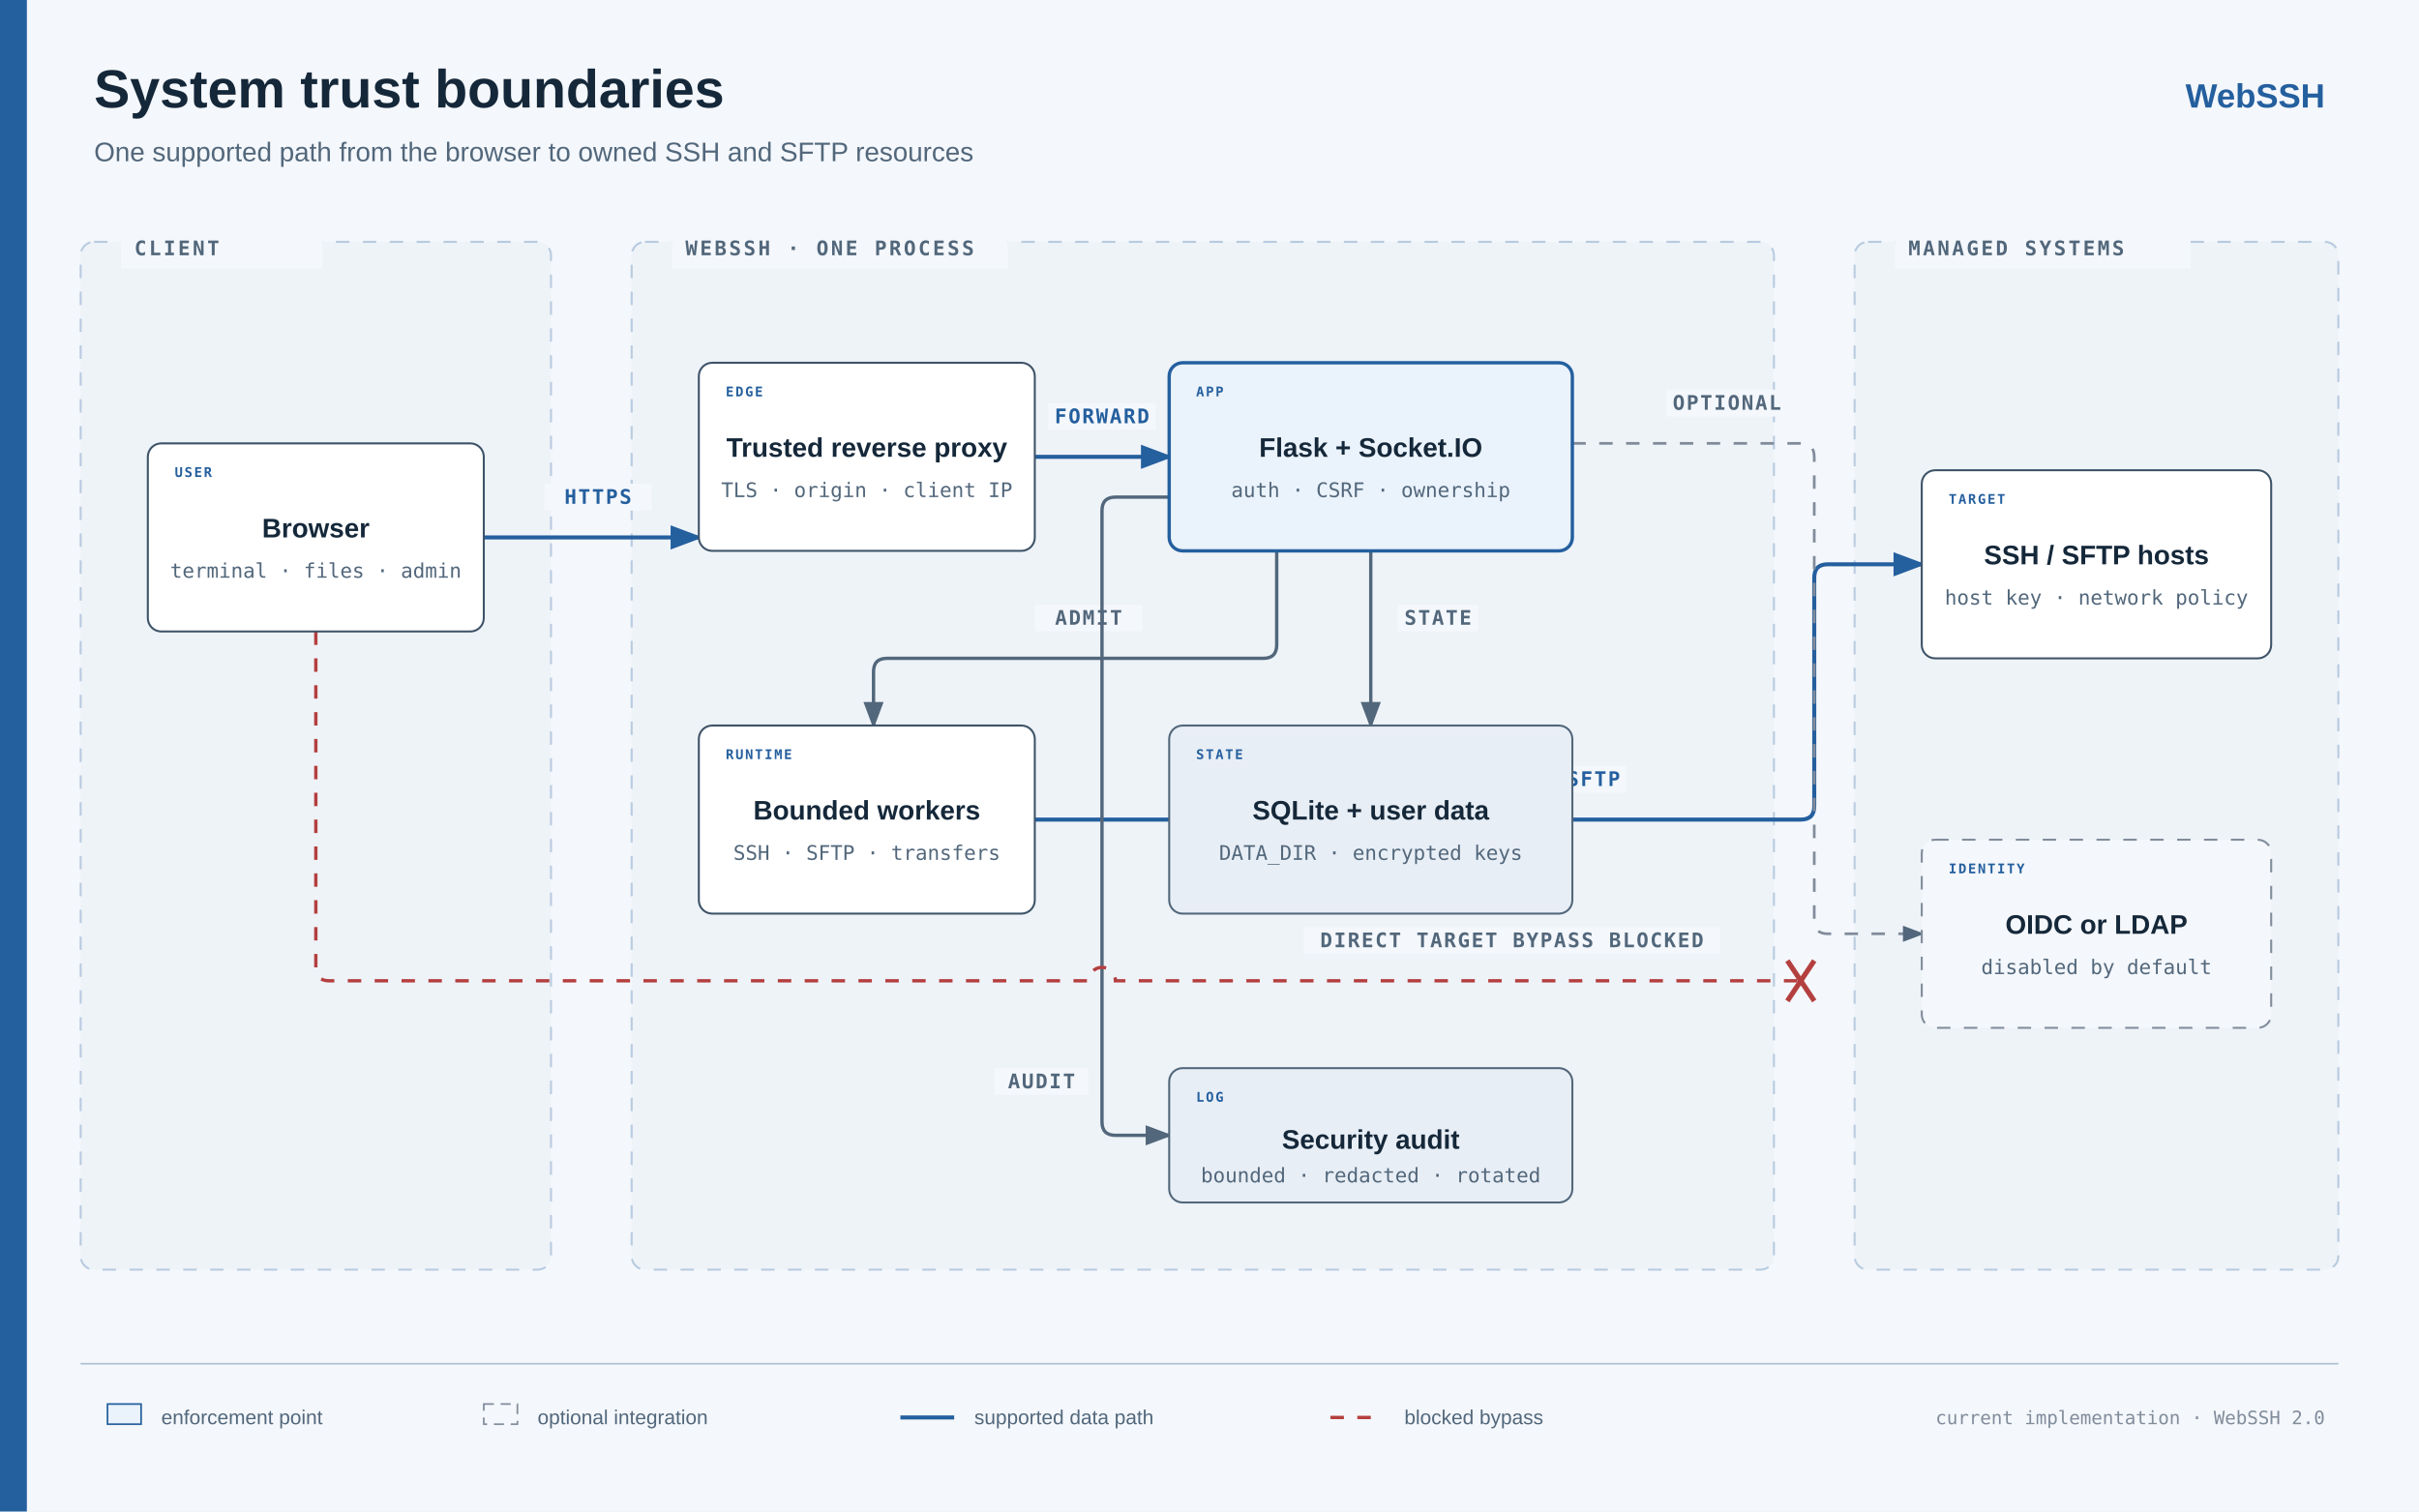
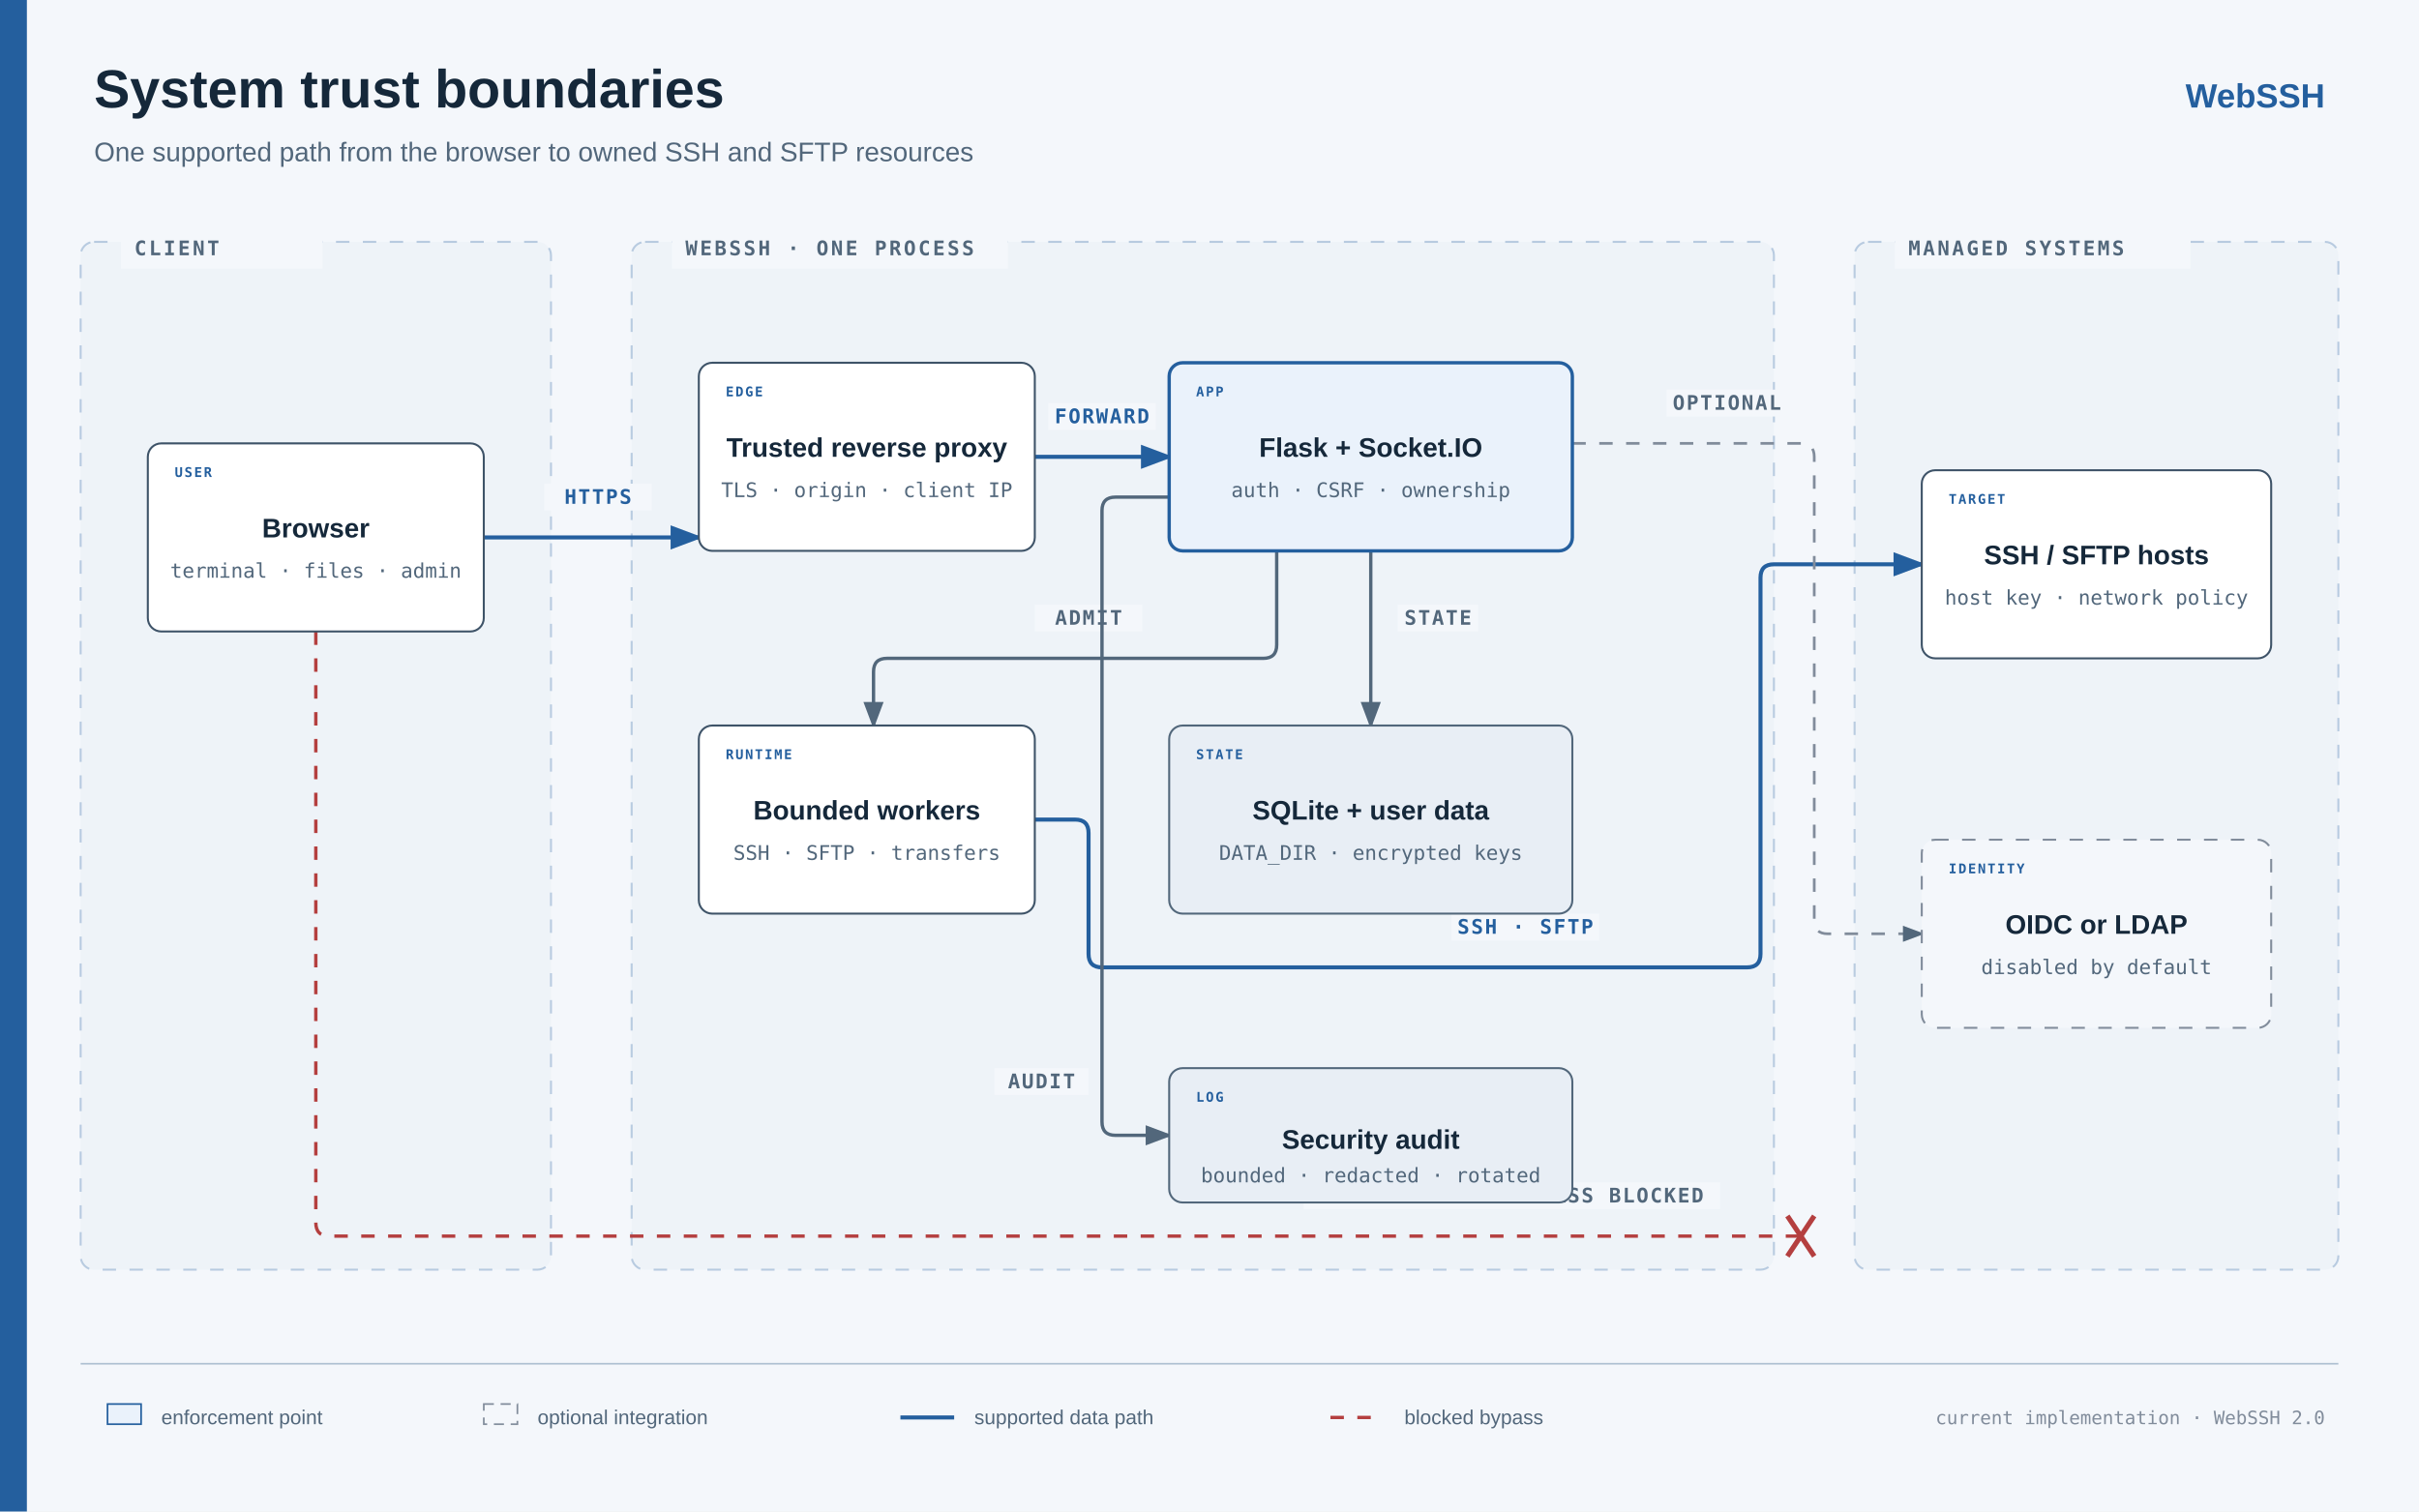
<svg xmlns="http://www.w3.org/2000/svg" viewBox="0 0 1440 900" role="img" aria-labelledby="system-trust-boundaries-title system-trust-boundaries-desc">
  <defs>
    <style>
      .title{font:700 32px "Segoe UI",Arial,sans-serif;fill:#15283a}.subtitle{font:16px "Segoe UI",Arial,sans-serif;fill:#52677b}.brand{font:700 20px "Segoe UI",Arial,sans-serif;fill:#245f9e}.zone{fill:rgba(36,95,158,.025);stroke:rgba(36,95,158,.28);stroke-width:1.2;stroke-dasharray:8 8}.zone-label{font:600 12px "Cascadia Mono",Consolas,monospace;letter-spacing:.12em;fill:#52677b}.node{fill:#fff;stroke:#3e5368;stroke-width:1.2}.focal{fill:#eaf2fb;stroke:#245f9e;stroke-width:2}.store{fill:#e8eef5;stroke:#52677b;stroke-width:1.2}.optional{fill:#f4f7fb;stroke:#818c9b;stroke-width:1.2;stroke-dasharray:8 8}.node-title{font:600 16px "Segoe UI",Arial,sans-serif;fill:#15283a}.node-sub{font:12px "Cascadia Mono",Consolas,monospace;fill:#52677b}.tag{font:600 8px "Cascadia Mono",Consolas,monospace;letter-spacing:.12em;fill:#245f9e}.flow{fill:none;stroke:#52677b;stroke-width:2;marker-end:url(#system-arrow)}.link{fill:none;stroke:#245f9e;stroke-width:2.4;marker-end:url(#system-arrow-link)}.passive{fill:none;stroke:#818c9b;stroke-width:1.6;stroke-dasharray:8 8;marker-end:url(#system-arrow)}.blocked{fill:none;stroke:#b43f3f;stroke-width:2;stroke-dasharray:8 8}.arrow-label{font:600 12px "Cascadia Mono",Consolas,monospace;letter-spacing:.08em;fill:#52677b}.arrow-label-blue{font:600 12px "Cascadia Mono",Consolas,monospace;letter-spacing:.08em;fill:#245f9e}.legend{font:12px "Segoe UI",Arial,sans-serif;fill:#52677b}.source{font:11px "Cascadia Mono",Consolas,monospace;fill:#818c9b}
    </style>
    <marker id="system-arrow" markerWidth="8" markerHeight="6" refX="7" refY="3" orient="auto">
      <polygon points="0 0,8 3,0 6" fill="#52677b" />
    </marker>
    <marker id="system-arrow-link" markerWidth="8" markerHeight="6" refX="7" refY="3" orient="auto">
      <polygon points="0 0,8 3,0 6" fill="#245f9e" />
    </marker>
  </defs>
  <rect width="1440" height="900" fill="#f4f7fb" />
  <rect x="0" y="0" width="16" height="900" fill="#245f9e" />
  <text class="title" x="56" y="64">System trust boundaries</text>
  <text class="subtitle" x="56" y="96">One supported path from the browser to owned SSH and SFTP resources</text>
  <text class="brand" x="1384" y="64" text-anchor="end">WebSSH</text>
  <rect class="zone" x="48" y="144" width="280" height="612" rx="8" />
  <rect x="72" y="136" width="120" height="24" fill="#f4f7fb" />
  <text class="zone-label" x="80" y="152">CLIENT</text>
  <rect class="zone" x="376" y="144" width="680" height="612" rx="8" />
  <rect x="400" y="136" width="200" height="24" fill="#f4f7fb" />
  <text class="zone-label" x="408" y="152">WEBSSH · ONE PROCESS</text>
  <rect class="zone" x="1104" y="144" width="288" height="612" rx="8" />
  <rect x="1128" y="136" width="176" height="24" fill="#f4f7fb" />
  <text class="zone-label" x="1136" y="152">MANAGED SYSTEMS</text>
  <line class="link" x1="288" y1="320" x2="416" y2="320" />
  <rect x="324" y="288" width="64" height="16" fill="#f4f7fb" />
  <text class="arrow-label-blue" x="356" y="300" text-anchor="middle">HTTPS</text>
  <line class="link" x1="616" y1="272" x2="696" y2="272" />
  <rect x="624" y="240" width="64" height="16" fill="#f4f7fb" />
  <text class="arrow-label-blue" x="656" y="252" text-anchor="middle">FORWARD</text>
  <path class="flow" d="M 760 328 V 384 Q 760 392 752 392 H 528 Q 520 392 520 400 V 432" />
  <rect x="616" y="360" width="64" height="16" fill="#f4f7fb" />
  <text class="arrow-label" x="648" y="372" text-anchor="middle">ADMIT</text>
  <line class="flow" x1="816" y1="328" x2="816" y2="432" />
  <rect x="832" y="360" width="48" height="16" fill="#f4f7fb" />
  <text class="arrow-label" x="856" y="372" text-anchor="middle">STATE</text>
-   <path class="link" d="M 616 488 H 1072 Q 1080 488 1080 480 V 344 Q 1080 336 1088 336 H 1144" />
-   <rect x="880" y="456" width="88" height="16" fill="#f4f7fb" />
-   <text class="arrow-label-blue" x="924" y="468" text-anchor="middle">SSH · SFTP</text>
+   <path class="link" d="M 616 488 H 640 Q 648 488 648 496 V 568 Q 648 576 656 576 H 1040 Q 1048 576 1048 568 V 344 Q 1048 336 1056 336 H 1144" />
+   <rect x="864" y="544" width="88" height="16" fill="#f4f7fb" />
+   <text class="arrow-label-blue" x="908" y="556" text-anchor="middle">SSH · SFTP</text>
  <path class="passive" d="M 936 264 H 1072 Q 1080 264 1080 272 V 548 Q 1080 556 1088 556 H 1144" />
  <rect x="992" y="232" width="72" height="16" fill="#f4f7fb" />
  <text class="arrow-label" x="1028" y="244" text-anchor="middle">OPTIONAL</text>
  <path class="flow" d="M 696 296 H 664 Q 656 296 656 304 V 668 Q 656 676 664 676 H 696" />
  <rect x="592" y="636" width="56" height="16" fill="#f4f7fb" />
  <text class="arrow-label" x="620" y="648" text-anchor="middle">AUDIT</text>
-   <path class="blocked" d="M 188 376 V 576 Q 188 584 196 584 H 648 a 8 8 0 0 1 16 0 H 1072" />
-   <line x1="1064" y1="572" x2="1080" y2="596" stroke="#b43f3f" stroke-width="3" />
-   <line x1="1080" y1="572" x2="1064" y2="596" stroke="#b43f3f" stroke-width="3" />
-   <rect x="776" y="552" width="248" height="16" fill="#f4f7fb" />
-   <text x="900" y="564" text-anchor="middle" class="arrow-label" fill="#b43f3f">DIRECT TARGET BYPASS BLOCKED</text>
+   <path class="blocked" d="M 188 376 V 728 Q 188 736 196 736 H 1072" />
+   <line x1="1064" y1="724" x2="1080" y2="748" stroke="#b43f3f" stroke-width="3" />
+   <line x1="1080" y1="724" x2="1064" y2="748" stroke="#b43f3f" stroke-width="3" />
+   <rect x="776" y="704" width="248" height="16" fill="#f4f7fb" />
+   <text x="900" y="716" text-anchor="middle" class="arrow-label" fill="#b43f3f">DIRECT TARGET BYPASS BLOCKED</text>
  <rect class="node" x="88" y="264" width="200" height="112" rx="8" />
  <text class="tag" x="104" y="284">USER</text>
  <text class="node-title" x="188" y="320" text-anchor="middle">Browser</text>
  <text class="node-sub" x="188" y="344" text-anchor="middle">terminal · files · admin</text>
  <rect class="node" x="416" y="216" width="200" height="112" rx="8" />
  <text class="tag" x="432" y="236">EDGE</text>
  <text class="node-title" x="516" y="272" text-anchor="middle">Trusted reverse proxy</text>
  <text class="node-sub" x="516" y="296" text-anchor="middle">TLS · origin · client IP</text>
  <rect class="focal" x="696" y="216" width="240" height="112" rx="8" />
  <text class="tag" x="712" y="236">APP</text>
  <text class="node-title" x="816" y="272" text-anchor="middle">Flask + Socket.IO</text>
  <text class="node-sub" x="816" y="296" text-anchor="middle">auth · CSRF · ownership</text>
  <rect class="node" x="416" y="432" width="200" height="112" rx="8" />
  <text class="tag" x="432" y="452">RUNTIME</text>
  <text class="node-title" x="516" y="488" text-anchor="middle">Bounded workers</text>
  <text class="node-sub" x="516" y="512" text-anchor="middle">SSH · SFTP · transfers</text>
  <rect class="store" x="696" y="432" width="240" height="112" rx="8" />
  <text class="tag" x="712" y="452">STATE</text>
  <text class="node-title" x="816" y="488" text-anchor="middle">SQLite + user data</text>
  <text class="node-sub" x="816" y="512" text-anchor="middle">DATA_DIR · encrypted keys</text>
  <rect class="store" x="696" y="636" width="240" height="80" rx="8" />
  <text class="tag" x="712" y="656">LOG</text>
  <text class="node-title" x="816" y="684" text-anchor="middle">Security audit</text>
  <text class="node-sub" x="816" y="704" text-anchor="middle">bounded · redacted · rotated</text>
  <rect class="node" x="1144" y="280" width="208" height="112" rx="8" />
  <text class="tag" x="1160" y="300">TARGET</text>
  <text class="node-title" x="1248" y="336" text-anchor="middle">SSH / SFTP hosts</text>
  <text class="node-sub" x="1248" y="360" text-anchor="middle">host key · network policy</text>
  <rect class="optional" x="1144" y="500" width="208" height="112" rx="8" />
  <text class="tag" x="1160" y="520">IDENTITY</text>
  <text class="node-title" x="1248" y="556" text-anchor="middle">OIDC or LDAP</text>
  <text class="node-sub" x="1248" y="580" text-anchor="middle">disabled by default</text>
  <line x1="48" y1="812" x2="1392" y2="812" stroke="#afc1d2" stroke-width="1" />
  <rect x="64" y="836" width="20" height="12" fill="#eaf2fb" stroke="#245f9e" />
  <text class="legend" x="96" y="848">enforcement point</text>
  <rect x="288" y="836" width="20" height="12" fill="#f4f7fb" stroke="#818c9b" stroke-dasharray="6 4" />
  <text class="legend" x="320" y="848">optional integration</text>
  <line x1="536" y1="844" x2="568" y2="844" stroke="#245f9e" stroke-width="2.4" />
  <text class="legend" x="580" y="848">supported data path</text>
  <line x1="792" y1="844" x2="824" y2="844" stroke="#b43f3f" stroke-width="2" stroke-dasharray="8 8" />
  <text class="legend" x="836" y="848">blocked bypass</text>
  <text class="source" x="1384" y="848" text-anchor="end">current implementation · WebSSH 2.0</text>
</svg>
